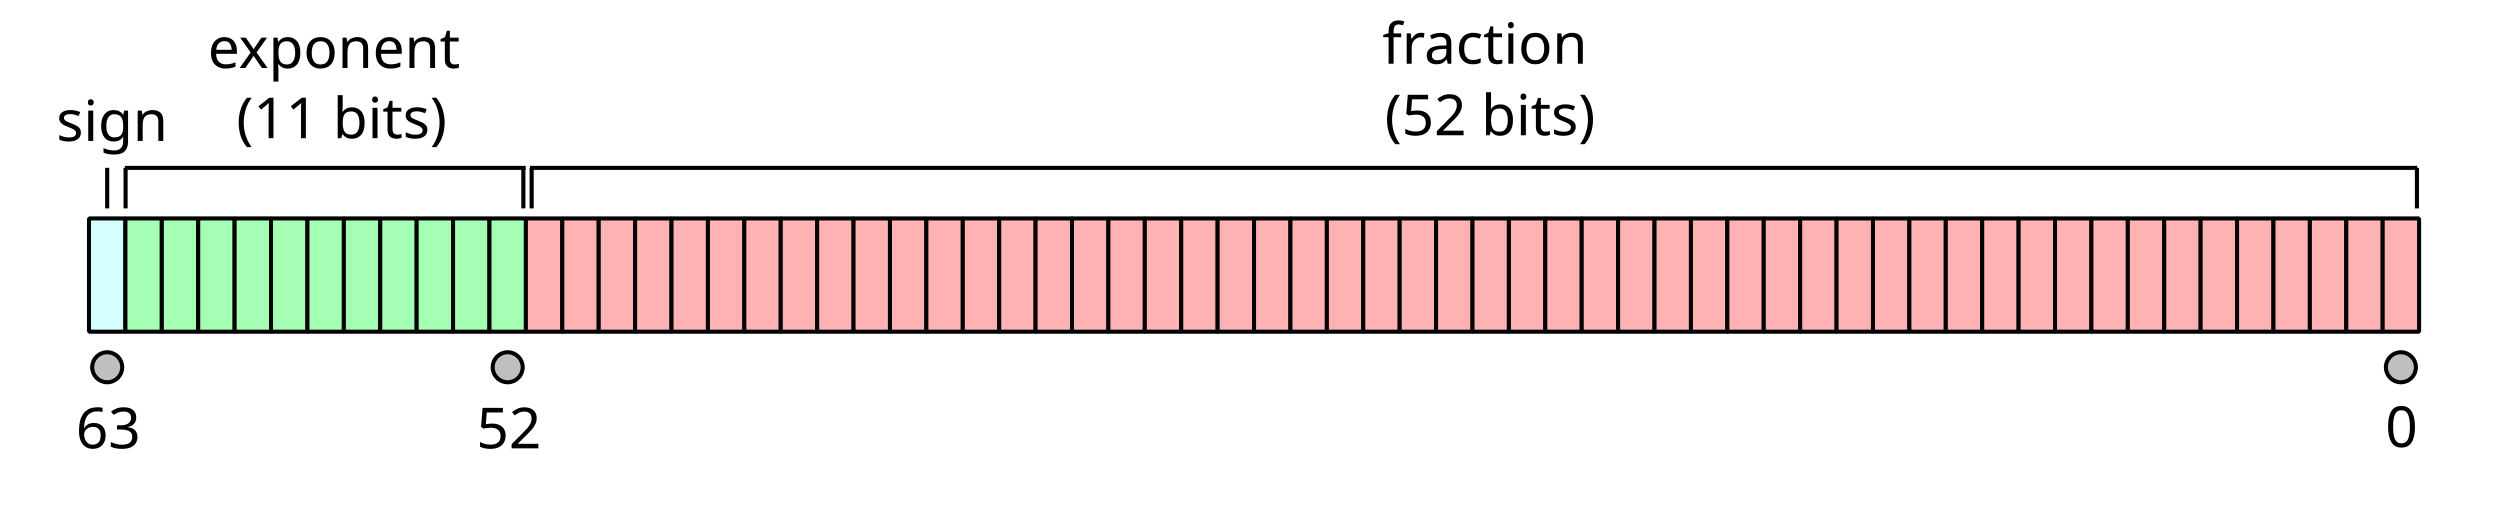
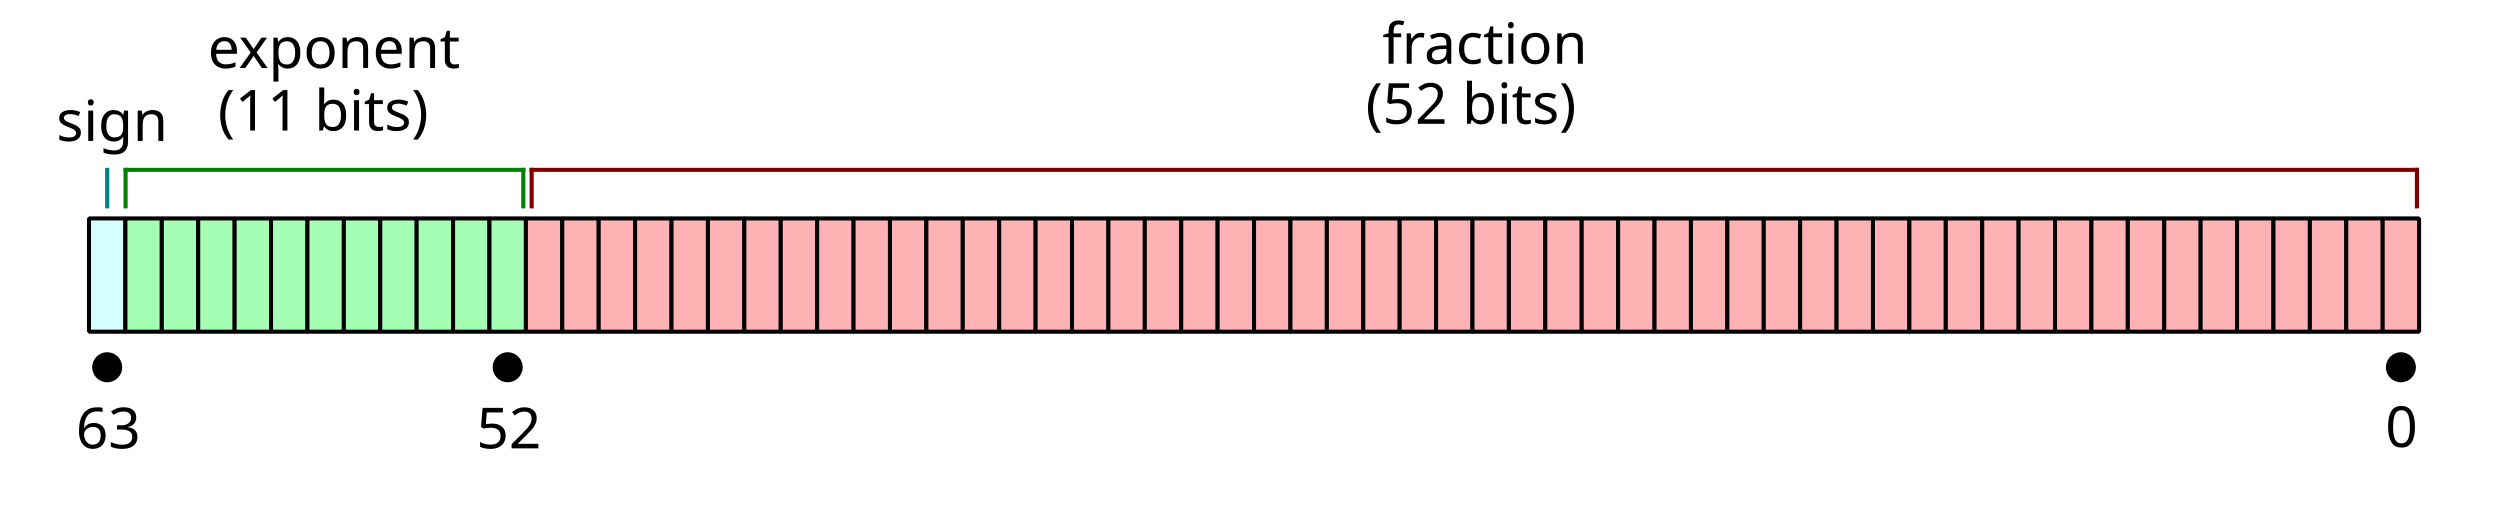
<svg xmlns="http://www.w3.org/2000/svg" width="618" height="125" id="svg2" version="1.0">
  <defs id="defs4" />
  <g id="layer1">
    <rect style="fill:#d5ffff;fill-opacity:1;stroke:#000000;stroke-linejoin:bevel;stroke-opacity:1" id="rect2223" width="9" height="28" x="22" y="54" />
    <rect style="fill:#a4ffb4;fill-opacity:1;stroke:#000000;stroke-linejoin:bevel;stroke-opacity:1" id="rect3195" width="9" height="28" x="31" y="54" />
    <rect style="fill:#a4ffb4;fill-opacity:1;stroke:#000000;stroke-linejoin:bevel;stroke-opacity:1" id="rect31951" width="9" height="28" x="40" y="54" />
    <rect style="fill:#a4ffb4;fill-opacity:1;stroke:#000000;stroke-linejoin:bevel;stroke-opacity:1" id="rect31952" width="9" height="28" x="49" y="54" />
    <rect style="fill:#a4ffb4;fill-opacity:1;stroke:#000000;stroke-linejoin:bevel;stroke-opacity:1" id="rect31953" width="9" height="28" x="58" y="54" />
    <rect style="fill:#a4ffb4;fill-opacity:1;stroke:#000000;stroke-linejoin:bevel;stroke-opacity:1" id="rect31954" width="9" height="28" x="67" y="54" />
    <rect style="fill:#a4ffb4;fill-opacity:1;stroke:#000000;stroke-linejoin:bevel;stroke-opacity:1" id="rect31955" width="9" height="28" x="76" y="54" />
    <rect style="fill:#a4ffb4;fill-opacity:1;stroke:#000000;stroke-linejoin:bevel;stroke-opacity:1" id="rect31956" width="9" height="28" x="85" y="54" />
    <rect style="fill:#a4ffb4;fill-opacity:1;stroke:#000000;stroke-linejoin:bevel;stroke-opacity:1" id="rect31957" width="9" height="28" x="94" y="54" />
    <rect style="fill:#a4ffb4;fill-opacity:1;stroke:#000000;stroke-linejoin:bevel;stroke-opacity:1" id="rect31958" width="9" height="28" x="103" y="54" />
    <rect style="fill:#a4ffb4;fill-opacity:1;stroke:#000000;stroke-linejoin:bevel;stroke-opacity:1" id="rect31959" width="9" height="28" x="112" y="54" />
    <rect style="fill:#a4ffb4;fill-opacity:1;stroke:#000000;stroke-linejoin:bevel;stroke-opacity:1" id="rect319510" width="9" height="28" x="121" y="54" />
    <rect style="fill:#ffb2b4;fill-opacity:1;stroke:#000000;stroke-linejoin:bevel;stroke-opacity:1;font-size:14" id="rect319511" width="9" height="28" x="130" y="54" />
    <rect style="fill:#ffb2b4;fill-opacity:1;stroke:#000000;stroke-linejoin:bevel;stroke-opacity:1" id="rect319512" width="9" height="28" x="139" y="54" />
    <rect style="fill:#ffb2b4;fill-opacity:1;stroke:#000000;stroke-linejoin:bevel;stroke-opacity:1" id="rect319513" width="9" height="28" x="148" y="54" />
    <rect style="fill:#ffb2b4;fill-opacity:1;stroke:#000000;stroke-linejoin:bevel;stroke-opacity:1" id="rect319514" width="9" height="28" x="157" y="54" />
    <rect style="fill:#ffb2b4;fill-opacity:1;stroke:#000000;stroke-linejoin:bevel;stroke-opacity:1" id="rect319515" width="9" height="28" x="166" y="54" />
    <rect style="fill:#ffb2b4;fill-opacity:1;stroke:#000000;stroke-linejoin:bevel;stroke-opacity:1" id="rect319516" width="9" height="28" x="175" y="54" />
    <rect style="fill:#ffb2b4;fill-opacity:1;stroke:#000000;stroke-linejoin:bevel;stroke-opacity:1" id="rect319517" width="9" height="28" x="184" y="54" />
    <rect style="fill:#ffb2b4;fill-opacity:1;stroke:#000000;stroke-linejoin:bevel;stroke-opacity:1" id="rect319518" width="9" height="28" x="193" y="54" />
    <rect style="fill:#ffb2b4;fill-opacity:1;stroke:#000000;stroke-linejoin:bevel;stroke-opacity:1" id="rect319519" width="9" height="28" x="202" y="54" />
    <rect style="fill:#ffb2b4;fill-opacity:1;stroke:#000000;stroke-linejoin:bevel;stroke-opacity:1" id="rect319520" width="9" height="28" x="211" y="54" />
    <rect style="fill:#ffb2b4;fill-opacity:1;stroke:#000000;stroke-linejoin:bevel;stroke-opacity:1" id="rect319521" width="9" height="28" x="220" y="54" />
    <rect style="fill:#ffb2b4;fill-opacity:1;stroke:#000000;stroke-linejoin:bevel;stroke-opacity:1" id="rect319522" width="9" height="28" x="229" y="54" />
    <rect style="fill:#ffb2b4;fill-opacity:1;stroke:#000000;stroke-linejoin:bevel;stroke-opacity:1" id="rect319523" width="9" height="28" x="238" y="54" />
    <rect style="fill:#ffb2b4;fill-opacity:1;stroke:#000000;stroke-linejoin:bevel;stroke-opacity:1" id="rect319524" width="9" height="28" x="247" y="54" />
    <rect style="fill:#ffb2b4;fill-opacity:1;stroke:#000000;stroke-linejoin:bevel;stroke-opacity:1" id="rect319525" width="9" height="28" x="256" y="54" />
    <rect style="fill:#ffb2b4;fill-opacity:1;stroke:#000000;stroke-linejoin:bevel;stroke-opacity:1" id="rect319526" width="9" height="28" x="265" y="54" />
    <rect style="fill:#ffb2b4;fill-opacity:1;stroke:#000000;stroke-linejoin:bevel;stroke-opacity:1" id="rect319527" width="9" height="28" x="274" y="54" />
    <rect style="fill:#ffb2b4;fill-opacity:1;stroke:#000000;stroke-linejoin:bevel;stroke-opacity:1" id="rect319528" width="9" height="28" x="283" y="54" />
    <rect style="fill:#ffb2b4;fill-opacity:1;stroke:#000000;stroke-linejoin:bevel;stroke-opacity:1" id="rect319529" width="9" height="28" x="292" y="54" />
    <rect style="fill:#ffb2b4;fill-opacity:1;stroke:#000000;stroke-linejoin:bevel;stroke-opacity:1" id="rect319530" width="9" height="28" x="301" y="54" />
    <rect style="fill:#ffb2b4;fill-opacity:1;stroke:#000000;stroke-linejoin:bevel;stroke-opacity:1" id="rect319531" width="9" height="28" x="310" y="54" />
    <rect style="fill:#ffb2b4;fill-opacity:1;stroke:#000000;stroke-linejoin:bevel;stroke-opacity:1" id="rect319532" width="9" height="28" x="319" y="54" />
    <rect style="fill:#ffb2b4;fill-opacity:1;stroke:#000000;stroke-linejoin:bevel;stroke-opacity:1" id="rect319533" width="9" height="28" x="328" y="54" />
    <rect style="fill:#ffb2b4;fill-opacity:1;stroke:#000000;stroke-linejoin:bevel;stroke-opacity:1" id="rect319534" width="9" height="28" x="337" y="54" />
    <rect style="fill:#ffb2b4;fill-opacity:1;stroke:#000000;stroke-linejoin:bevel;stroke-opacity:1" id="rect319535" width="9" height="28" x="346" y="54" />
    <rect style="fill:#ffb2b4;fill-opacity:1;stroke:#000000;stroke-linejoin:bevel;stroke-opacity:1" id="rect319536" width="9" height="28" x="355" y="54" />
    <rect style="fill:#ffb2b4;fill-opacity:1;stroke:#000000;stroke-linejoin:bevel;stroke-opacity:1" id="rect319537" width="9" height="28" x="364" y="54" />
    <rect style="fill:#ffb2b4;fill-opacity:1;stroke:#000000;stroke-linejoin:bevel;stroke-opacity:1" id="rect319538" width="9" height="28" x="373" y="54" />
    <rect style="fill:#ffb2b4;fill-opacity:1;stroke:#000000;stroke-linejoin:bevel;stroke-opacity:1" id="rect319539" width="9" height="28" x="382" y="54" />
    <rect style="fill:#ffb2b4;fill-opacity:1;stroke:#000000;stroke-linejoin:bevel;stroke-opacity:1" id="rect319540" width="9" height="28" x="391" y="54" />
    <rect style="fill:#ffb2b4;fill-opacity:1;stroke:#000000;stroke-linejoin:bevel;stroke-opacity:1" id="rect319541" width="9" height="28" x="400" y="54" />
    <rect style="fill:#ffb2b4;fill-opacity:1;stroke:#000000;stroke-linejoin:bevel;stroke-opacity:1" id="rect319542" width="9" height="28" x="409" y="54" />
    <rect style="fill:#ffb2b4;fill-opacity:1;stroke:#000000;stroke-linejoin:bevel;stroke-opacity:1" id="rect319543" width="9" height="28" x="418" y="54" />
    <rect style="fill:#ffb2b4;fill-opacity:1;stroke:#000000;stroke-linejoin:bevel;stroke-opacity:1" id="rect319544" width="9" height="28" x="427" y="54" />
    <rect style="fill:#ffb2b4;fill-opacity:1;stroke:#000000;stroke-linejoin:bevel;stroke-opacity:1" id="rect319545" width="9" height="28" x="436" y="54" />
    <rect style="fill:#ffb2b4;fill-opacity:1;stroke:#000000;stroke-linejoin:bevel;stroke-opacity:1" id="rect319546" width="9" height="28" x="445" y="54" />
    <rect style="fill:#ffb2b4;fill-opacity:1;stroke:#000000;stroke-linejoin:bevel;stroke-opacity:1" id="rect319547" width="9" height="28" x="454" y="54" />
    <rect style="fill:#ffb2b4;fill-opacity:1;stroke:#000000;stroke-linejoin:bevel;stroke-opacity:1" id="rect319548" width="9" height="28" x="463" y="54" />
    <rect style="fill:#ffb2b4;fill-opacity:1;stroke:#000000;stroke-linejoin:bevel;stroke-opacity:1" id="rect319549" width="9" height="28" x="472" y="54" />
    <rect style="fill:#ffb2b4;fill-opacity:1;stroke:#000000;stroke-linejoin:bevel;stroke-opacity:1" id="rect319550" width="9" height="28" x="481" y="54" />
    <rect style="fill:#ffb2b4;fill-opacity:1;stroke:#000000;stroke-linejoin:bevel;stroke-opacity:1" id="rect319551" width="9" height="28" x="490" y="54" />
    <rect style="fill:#ffb2b4;fill-opacity:1;stroke:#000000;stroke-linejoin:bevel;stroke-opacity:1" id="rect319552" width="9" height="28" x="499" y="54" />
    <rect style="fill:#ffb2b4;fill-opacity:1;stroke:#000000;stroke-linejoin:bevel;stroke-opacity:1" id="rect319553" width="9" height="28" x="508" y="54" />
    <rect style="fill:#ffb2b4;fill-opacity:1;stroke:#000000;stroke-linejoin:bevel;stroke-opacity:1" id="rect319554" width="9" height="28" x="517" y="54" />
    <rect style="fill:#ffb2b4;fill-opacity:1;stroke:#000000;stroke-linejoin:bevel;stroke-opacity:1" id="rect319555" width="9" height="28" x="526" y="54" />
    <rect style="fill:#ffb2b4;fill-opacity:1;stroke:#000000;stroke-linejoin:bevel;stroke-opacity:1" id="rect319556" width="9" height="28" x="535" y="54" />
    <rect style="fill:#ffb2b4;fill-opacity:1;stroke:#000000;stroke-linejoin:bevel;stroke-opacity:1" id="rect319557" width="9" height="28" x="544" y="54" />
    <rect style="fill:#ffb2b4;fill-opacity:1;stroke:#000000;stroke-linejoin:bevel;stroke-opacity:1" id="rect319558" width="9" height="28" x="553" y="54" />
    <rect style="fill:#ffb2b4;fill-opacity:1;stroke:#000000;stroke-linejoin:bevel;stroke-opacity:1" id="rect319559" width="9" height="28" x="562" y="54" />
    <rect style="fill:#ffb2b4;fill-opacity:1;stroke:#000000;stroke-linejoin:bevel;stroke-opacity:1" id="rect319560" width="9" height="28" x="571" y="54" />
    <rect style="fill:#ffb2b4;fill-opacity:1;stroke:#000000;stroke-linejoin:bevel;stroke-opacity:1" id="rect319561" width="9" height="28" x="580" y="54" />
    <rect style="fill:#ffb2b4;fill-opacity:1;stroke:#000000;stroke-linejoin:bevel;stroke-opacity:1" id="rect319562" width="9" height="28" x="589" y="54" />
-     <path style="fill:none;fill-rule:evenodd;stroke:#000000;stroke-width:1.013px;stroke-linecap:butt;stroke-linejoin:miter;stroke-opacity:1" d="M 26.5,41.486 L 26.5,51.514" id="path3196" />
-     <path style="fill:none;fill-rule:evenodd;stroke:#000000;stroke-width:1.013px;stroke-linecap:butt;stroke-linejoin:miter;stroke-opacity:1" d="M 31.046,41.486 L 31.046,51.514" id="path3198" />
-     <path style="fill:none;fill-rule:evenodd;stroke:#000000;stroke-width:1.013px;stroke-linecap:butt;stroke-linejoin:miter;stroke-opacity:1" d="M 129.372,41.486 L 129.372,51.514" id="path3200" />
-     <path style="fill:none;fill-rule:evenodd;stroke:#000000;stroke-width:1px;stroke-linecap:butt;stroke-linejoin:miter;stroke-opacity:1" d="M 30.871,41.5 L 129.946,41.5" id="path3204" />
-     <path style="fill:none;fill-rule:evenodd;stroke:#000000;stroke-width:1.013px;stroke-linecap:butt;stroke-linejoin:miter;stroke-opacity:1" d="M 131.423,41.486 L 131.423,51.514" id="path3206" />
-     <path style="fill:none;fill-rule:evenodd;stroke:#000000;stroke-width:1;stroke-linecap:butt;stroke-linejoin:miter;stroke-miterlimit:4;stroke-dasharray:none;stroke-opacity:1" d="M 131,41.5 L 597.556,41.5" id="path3208" />
-     <path style="fill:none;fill-rule:evenodd;stroke:#000000;stroke-width:1.013px;stroke-linecap:butt;stroke-linejoin:miter;stroke-opacity:1" d="M 597.467,41.486 L 597.467,51.514" id="path4179" />
+     <path style="fill:none;fill-rule:evenodd;stroke:#008080;stroke-width:1.013px;stroke-linecap:butt;stroke-linejoin:miter;stroke-opacity:1" d="M 26.5,41.486 L 26.5,51.514" id="path3196" />
+     <path style="fill:none;fill-rule:evenodd;stroke:#008000;stroke-width:1.013px;stroke-linecap:butt;stroke-linejoin:miter;stroke-opacity:1" d="M 31.046,41.486 L 31.046,51.514" id="path3198" />
+     <path style="fill:none;fill-rule:evenodd;stroke:#008000;stroke-width:1.013px;stroke-linecap:butt;stroke-linejoin:miter;stroke-opacity:1" d="M 129.362,41.486 V 51.514" id="path3200" />
+     <path style="fill:none;fill-rule:evenodd;stroke:#008000;stroke-width:1.001px;stroke-linecap:butt;stroke-linejoin:miter;stroke-opacity:1" d="M 30.539,41.987 H 129.869" id="path3204" />
+     <path style="fill:none;fill-rule:evenodd;stroke:#800000;stroke-width:1.013px;stroke-linecap:butt;stroke-linejoin:miter;stroke-opacity:1" d="M 131.423,41.486 L 131.423,51.514" id="path3206" />
+     <path style="fill:none;fill-rule:evenodd;stroke:#800000;stroke-width:1.001;stroke-linecap:butt;stroke-linejoin:miter;stroke-miterlimit:4;stroke-dasharray:none;stroke-opacity:1" d="M 130.917,41.986 H 597.973" id="path3208" />
+     <path style="fill:none;fill-rule:evenodd;stroke:#800000;stroke-width:1.013px;stroke-linecap:butt;stroke-linejoin:miter;stroke-opacity:1" d="M 597.467,41.486 V 51.513" id="path4179" />
    <text xml:space="preserve" style="font-size:12px;font-style:normal;font-weight:normal;fill:#000000;fill-opacity:1;stroke:none;stroke-width:1px;stroke-linecap:butt;stroke-linejoin:miter;stroke-opacity:1;font-family:Calibri" x="51.38" y="16.813" id="text4181">
      <tspan id="tspan4183" x="51.38" y="16.813" style="font-size:14px;font-family:sans">exponent</tspan>
    </text>
-     <text xml:space="preserve" style="font-size:12px;font-style:normal;font-weight:normal;fill:#000000;fill-opacity:1;stroke:none;stroke-width:1px;stroke-linecap:butt;stroke-linejoin:miter;stroke-opacity:1;font-family:Calibri" x="58.438" y="34.156" id="text4185">
-       <tspan id="tspan4187" x="58.438" y="34.156" style="font-size:14px;font-family:sans">(11 bits)</tspan>
+     <text xml:space="preserve" style="font-style:normal;font-weight:normal;font-size:12px;font-family:Calibri;fill:#000000;fill-opacity:1;stroke:none;stroke-width:1px;stroke-linecap:butt;stroke-linejoin:miter;stroke-opacity:1" x="53.872" y="32.266" id="text4185">
+       <tspan id="tspan4187" x="53.872" y="32.266" style="font-size:14px;font-family:sans">(11 bits)</tspan>
    </text>
    <text xml:space="preserve" style="font-size:12px;font-style:normal;font-weight:normal;fill:#000000;fill-opacity:1;stroke:none;stroke-width:1px;stroke-linecap:butt;stroke-linejoin:miter;stroke-opacity:1;font-family:sans" x="13.918" y="34.844" id="text4189">
      <tspan id="tspan4191" x="13.918" y="34.844" style="font-size:14px">sign</tspan>
    </text>
    <text xml:space="preserve" style="font-size:14px;font-style:normal;font-weight:normal;fill:#000000;fill-opacity:1;stroke:none;stroke-width:1px;stroke-linecap:butt;stroke-linejoin:miter;stroke-opacity:1;font-family:sans" x="341.73" y="15.752" id="text5162">
      <tspan id="tspan5164" x="341.73" y="15.752">fraction</tspan>
    </text>
-     <text xml:space="preserve" style="font-size:14px;font-style:normal;font-weight:normal;fill:#000000;fill-opacity:1;stroke:none;stroke-width:1px;stroke-linecap:butt;stroke-linejoin:miter;stroke-opacity:1;font-family:sans" x="342.307" y="33.43" id="text5166">
-       <tspan id="tspan5168" x="342.307" y="33.43">(52 bits)</tspan>
+     <text xml:space="preserve" style="font-style:normal;font-weight:normal;font-size:14px;font-family:sans;fill:#000000;fill-opacity:1;stroke:none;stroke-width:1px;stroke-linecap:butt;stroke-linejoin:miter;stroke-opacity:1" x="337.604" y="30.601" id="text5166">
+       <tspan id="tspan5168" x="337.604" y="30.601">(52 bits)</tspan>
    </text>
-     <path style="fill:#000000;fill-opacity:0.251;stroke:#000000;stroke-width:1;stroke-linejoin:bevel;stroke-miterlimit:4;stroke-dasharray:none;stroke-opacity:1" id="path5170" d="M 31.82 91.589 A 3.712 3.712 0 1 1  24.395,91.589 A 3.712 3.712 0 1 1  31.82 91.589 z" transform="translate(-1.607494,-0.8015134)" />
+     <path style="fill:#000000;fill-opacity:1;stroke:none;stroke-width:1;stroke-linejoin:bevel;stroke-miterlimit:4;stroke-dasharray:none;stroke-opacity:1;opacity:1" id="path5170" d="M 31.82 91.589 A 3.712 3.712 0 1 1  24.395,91.589 A 3.712 3.712 0 1 1  31.82 91.589 z" transform="translate(-1.607494,-0.8015134)" />
    <text xml:space="preserve" style="font-size:14px;font-style:normal;font-weight:normal;fill:#000000;fill-opacity:1;stroke:none;stroke-width:1px;stroke-linecap:butt;stroke-linejoin:miter;stroke-opacity:1;font-family:sans" x="18.765" y="110.822" id="text5172">
      <tspan id="tspan5174" x="18.765" y="110.822">63</tspan>
    </text>
    <text xml:space="preserve" style="font-size:14px;font-style:normal;font-weight:normal;fill:#000000;fill-opacity:1;stroke:none;stroke-width:1px;stroke-linecap:butt;stroke-linejoin:miter;stroke-opacity:1;font-family:sans" x="117.789" y="110.829" id="text5176">
      <tspan id="tspan5178" x="117.789" y="110.829">52</tspan>
    </text>
-     <path style="fill:#000000;fill-opacity:0.251;stroke:#000000;stroke-width:1;stroke-linejoin:bevel;stroke-miterlimit:4;stroke-dasharray:none;stroke-opacity:1" id="path5180" d="M 31.82 91.589 A 3.712 3.712 0 1 1  24.395,91.589 A 3.712 3.712 0 1 1  31.82 91.589 z" transform="translate(97.39251,-0.8015134)" />
-     <path style="fill:#000000;fill-opacity:0.251;stroke:#000000;stroke-width:1;stroke-linejoin:bevel;stroke-miterlimit:4;stroke-dasharray:none;stroke-opacity:1" id="path5182" d="M 31.82 91.589 A 3.712 3.712 0 1 1  24.395,91.589 A 3.712 3.712 0 1 1  31.82 91.589 z" transform="translate(565.3925,-0.8015134)" />
+     <path style="fill:#000000;fill-opacity:1;stroke:none;stroke-width:1;stroke-linejoin:bevel;stroke-miterlimit:4;stroke-dasharray:none;stroke-opacity:1" id="path5180" d="M 31.82 91.589 A 3.712 3.712 0 1 1  24.395,91.589 A 3.712 3.712 0 1 1  31.82 91.589 z" transform="translate(97.39251,-0.8015134)" />
+     <path style="fill:#000000;fill-opacity:1;stroke:none;stroke-width:1;stroke-linejoin:bevel;stroke-miterlimit:4;stroke-dasharray:none;stroke-opacity:1" id="path5182" d="M 31.82 91.589 A 3.712 3.712 0 1 1  24.395,91.589 A 3.712 3.712 0 1 1  31.82 91.589 z" transform="translate(565.3925,-0.8015134)" />
    <text xml:space="preserve" style="font-size:14px;font-style:normal;font-weight:normal;fill:#000000;fill-opacity:1;stroke:none;stroke-width:1px;stroke-linecap:butt;stroke-linejoin:miter;stroke-opacity:1;font-family:sans" x="589.651" y="110.504" id="text5184">
      <tspan id="tspan5186" x="589.651" y="110.504">0</tspan>
    </text>
  </g>
</svg>
